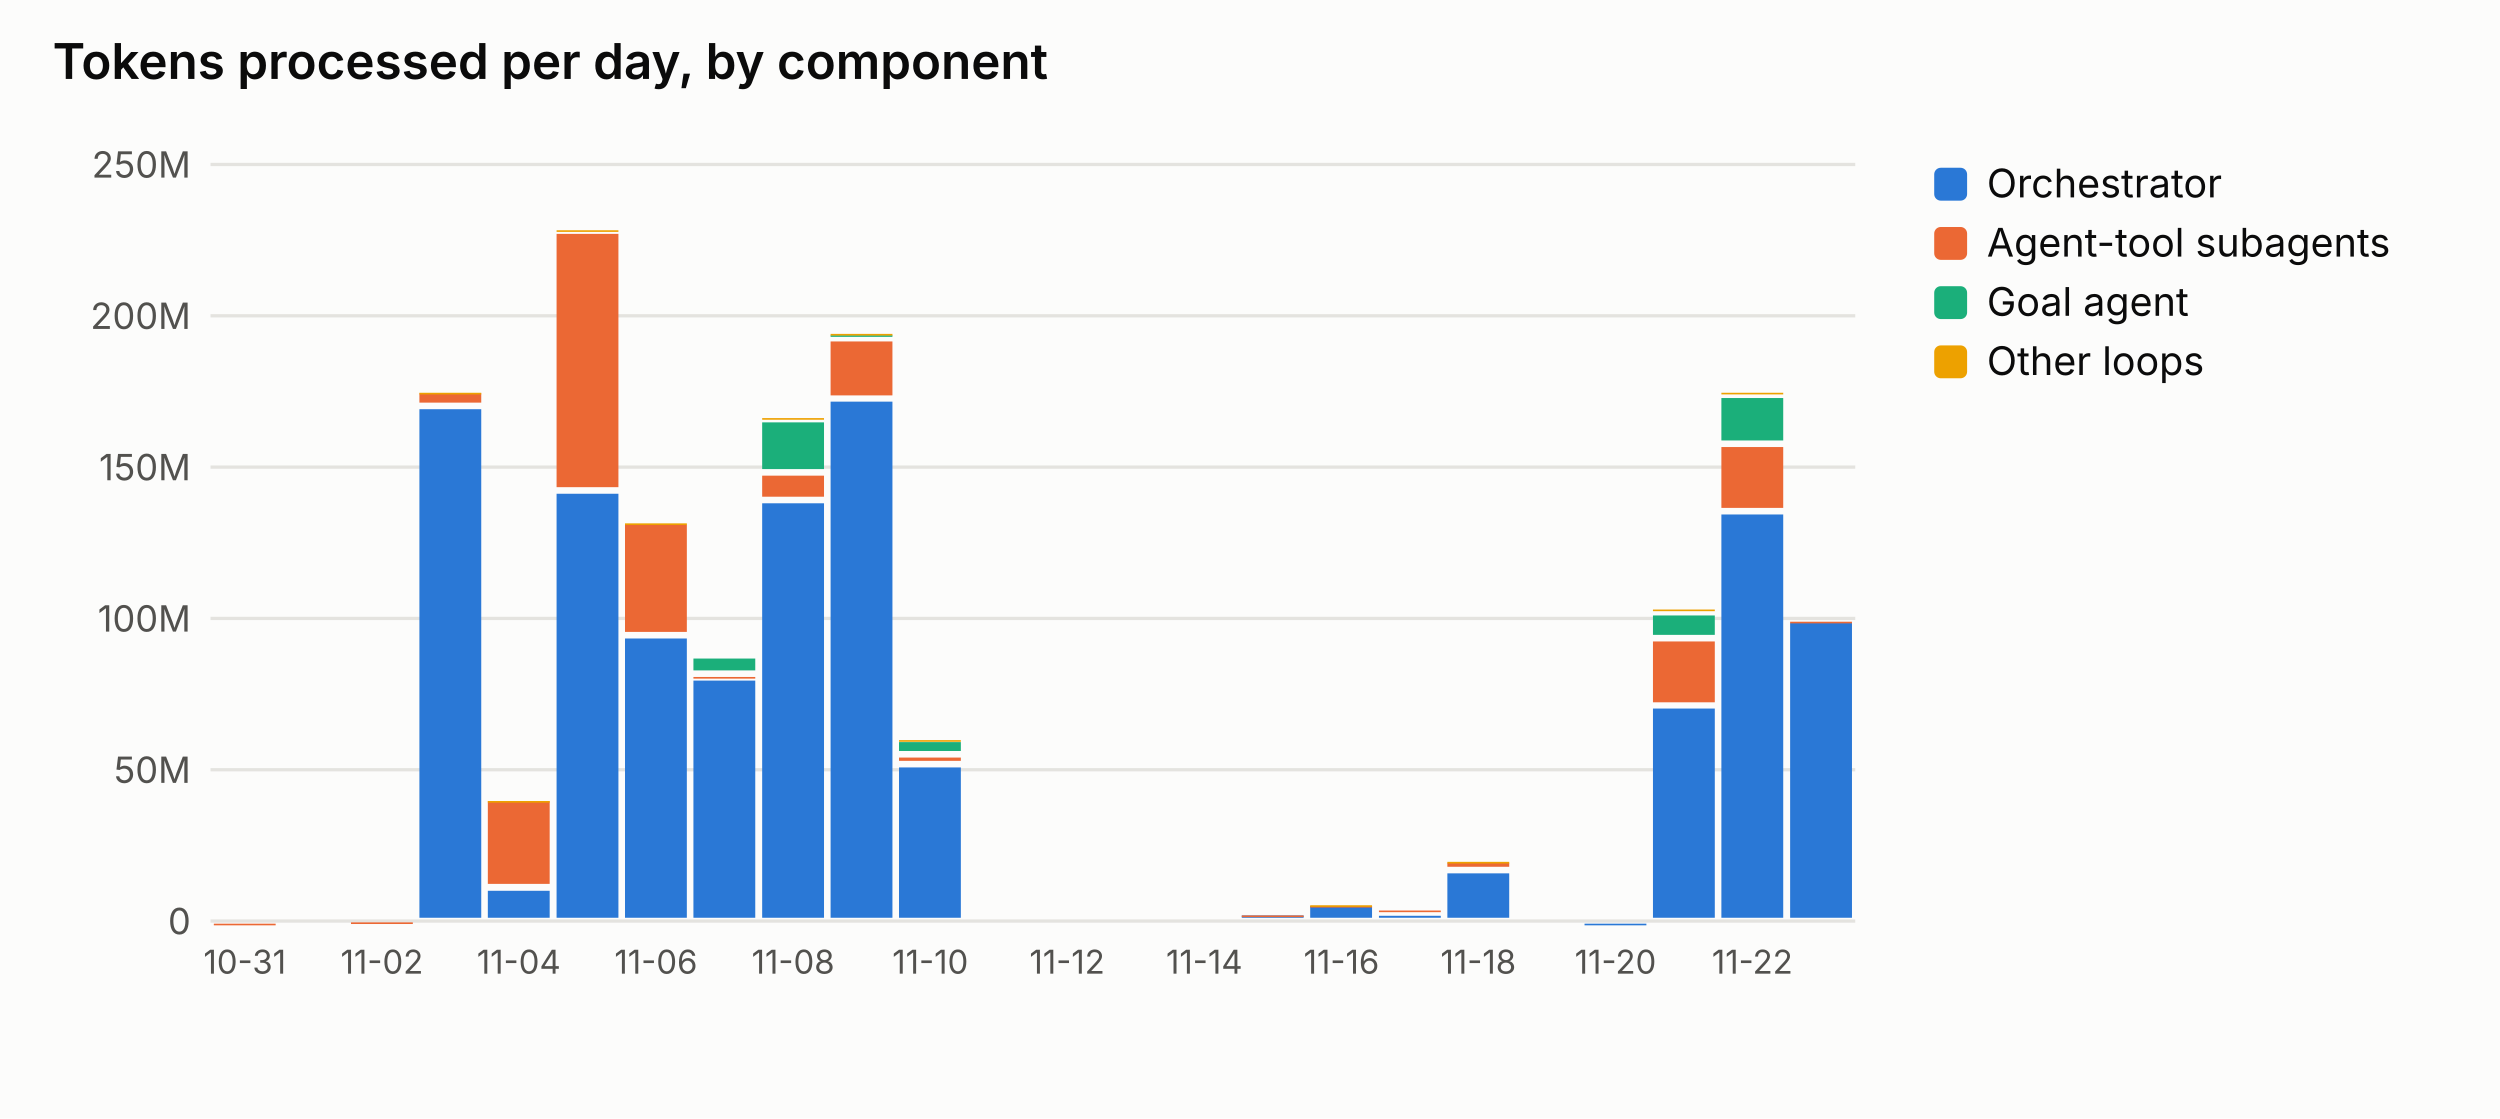
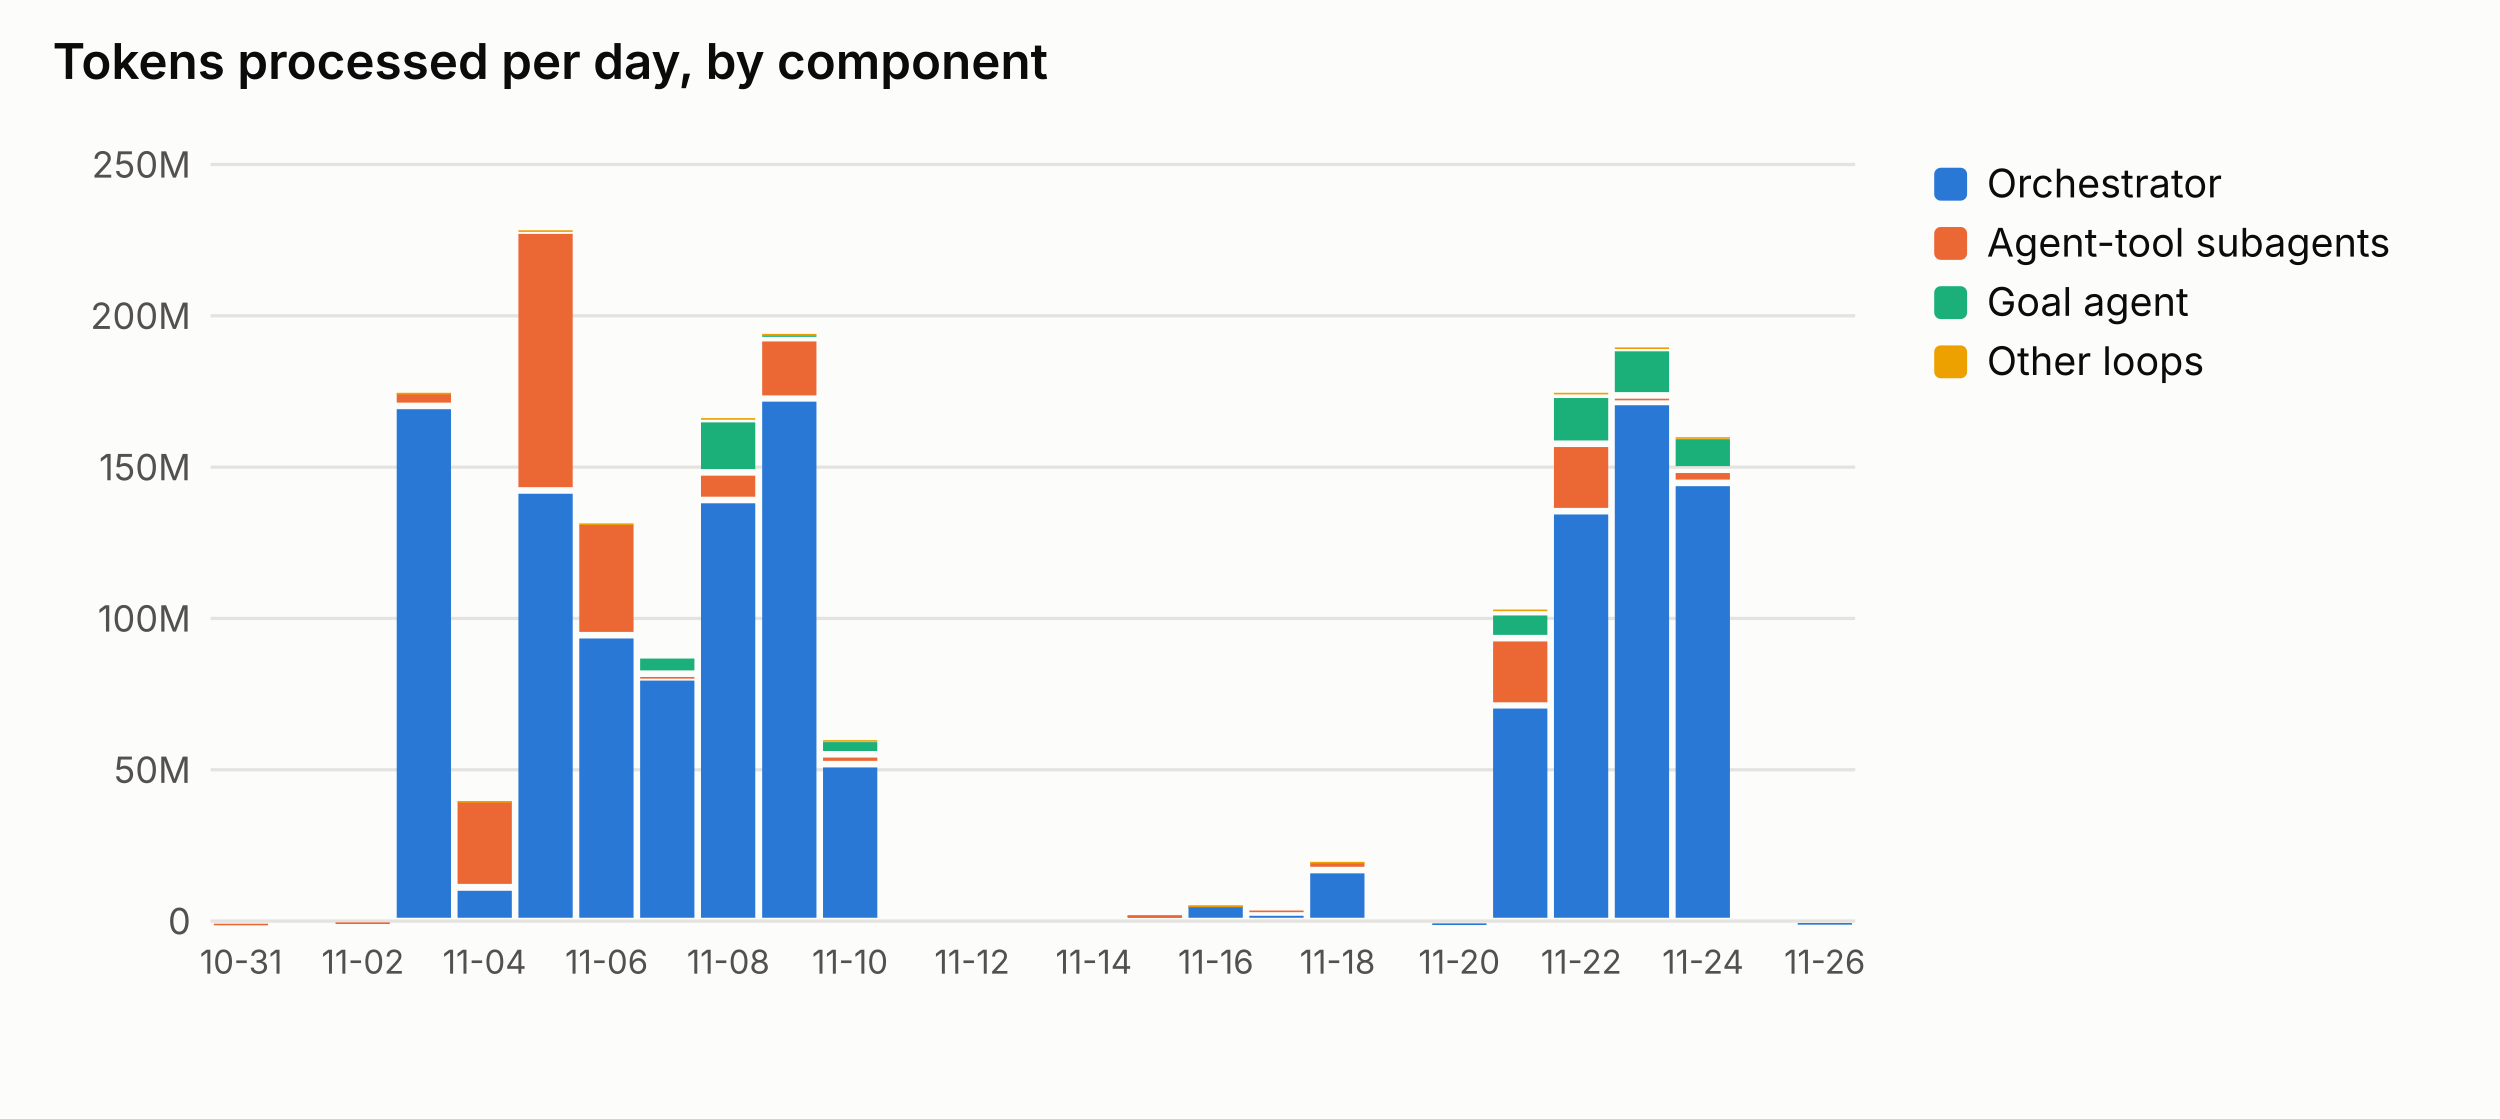
<svg xmlns="http://www.w3.org/2000/svg" viewBox="0 0 760 340" width="760" height="340" font-family="Inter, Segoe UI, Arial, sans-serif" role="img" aria-label="Tokens processed per day, by component">
  <rect width="760" height="340" fill="#fcfcfb" />
  <text x="16" y="24" font-size="15" font-weight="600" fill="#0b0b0b">Tokens processed per day, by component</text>
  <line x1="64" x2="564" y1="280.0" y2="280.0" stroke="#e4e3df" stroke-width="1" />
  <text x="58" y="284.0" font-size="11" fill="#52514e" text-anchor="end">0</text>
  <line x1="64" x2="564" y1="234.0" y2="234.0" stroke="#e4e3df" stroke-width="1" />
  <text x="58" y="238.0" font-size="11" fill="#52514e" text-anchor="end">50M</text>
  <line x1="64" x2="564" y1="188.0" y2="188.0" stroke="#e4e3df" stroke-width="1" />
  <text x="58" y="192.0" font-size="11" fill="#52514e" text-anchor="end">100M</text>
  <line x1="64" x2="564" y1="142.0" y2="142.0" stroke="#e4e3df" stroke-width="1" />
  <text x="58" y="146.0" font-size="11" fill="#52514e" text-anchor="end">150M</text>
  <line x1="64" x2="564" y1="96.0" y2="96.0" stroke="#e4e3df" stroke-width="1" />
  <text x="58" y="100.0" font-size="11" fill="#52514e" text-anchor="end">200M</text>
  <line x1="64" x2="564" y1="50.0" y2="50.0" stroke="#e4e3df" stroke-width="1" />
  <text x="58" y="54.0" font-size="11" fill="#52514e" text-anchor="end">250M</text>
-   <rect x="65.0" y="280.8" width="18.8" height="0.5" fill="#eb6834" />
-   <text x="74.4" y="296" font-size="10" fill="#52514e" text-anchor="middle">10-31</text>
-   <rect x="106.7" y="280.4" width="18.8" height="0.5" fill="#eb6834" />
-   <text x="116.1" y="296" font-size="10" fill="#52514e" text-anchor="middle">11-02</text>
-   <rect x="127.5" y="124.4" width="18.8" height="154.6" fill="#2a78d6" />
-   <rect x="127.5" y="119.6" width="18.8" height="2.8" fill="#eb6834" />
-   <rect x="127.5" y="119.4" width="18.8" height="0.5" fill="#eda100" />
-   <rect x="148.3" y="270.8" width="18.8" height="8.2" fill="#2a78d6" />
-   <rect x="148.3" y="243.6" width="18.8" height="25.1" fill="#eb6834" />
-   <rect x="148.3" y="243.5" width="18.8" height="0.5" fill="#eda100" />
-   <text x="157.7" y="296" font-size="10" fill="#52514e" text-anchor="middle">11-04</text>
-   <rect x="169.2" y="150.1" width="18.8" height="128.9" fill="#2a78d6" />
-   <rect x="169.2" y="71.1" width="18.8" height="77.0" fill="#eb6834" />
-   <rect x="169.2" y="70.0" width="18.8" height="0.5" fill="#eda100" />
-   <rect x="190.0" y="194.1" width="18.8" height="84.9" fill="#2a78d6" />
-   <rect x="190.0" y="159.5" width="18.8" height="32.6" fill="#eb6834" />
-   <rect x="190.0" y="159.1" width="18.8" height="0.5" fill="#eda100" />
-   <text x="199.4" y="296" font-size="10" fill="#52514e" text-anchor="middle">11-06</text>
-   <rect x="210.8" y="206.9" width="18.8" height="72.1" fill="#2a78d6" />
-   <rect x="210.8" y="205.8" width="18.8" height="0.5" fill="#eb6834" />
-   <rect x="210.8" y="200.2" width="18.8" height="3.6" fill="#1baf7a" />
-   <rect x="231.7" y="153.0" width="18.8" height="126.0" fill="#2a78d6" />
-   <rect x="231.7" y="144.6" width="18.8" height="6.4" fill="#eb6834" />
-   <rect x="231.7" y="128.4" width="18.8" height="14.2" fill="#1baf7a" />
-   <rect x="231.7" y="127.1" width="18.8" height="0.5" fill="#eda100" />
-   <text x="241.1" y="296" font-size="10" fill="#52514e" text-anchor="middle">11-08</text>
-   <rect x="252.5" y="122.1" width="18.8" height="156.9" fill="#2a78d6" />
-   <rect x="252.5" y="103.8" width="18.8" height="16.4" fill="#eb6834" />
-   <rect x="252.5" y="101.9" width="18.8" height="0.5" fill="#1baf7a" />
-   <rect x="252.5" y="101.5" width="18.8" height="0.5" fill="#eda100" />
-   <rect x="273.3" y="233.3" width="18.8" height="45.7" fill="#2a78d6" />
-   <rect x="273.3" y="230.3" width="18.8" height="1.0" fill="#eb6834" />
-   <rect x="273.3" y="225.6" width="18.8" height="2.7" fill="#1baf7a" />
-   <rect x="273.3" y="225.0" width="18.8" height="0.5" fill="#eda100" />
-   <text x="282.8" y="296" font-size="10" fill="#52514e" text-anchor="middle">11-10</text>
-   <text x="324.4" y="296" font-size="10" fill="#52514e" text-anchor="middle">11-12</text>
-   <text x="366.1" y="296" font-size="10" fill="#52514e" text-anchor="middle">11-14</text>
-   <rect x="377.5" y="278.3" width="18.8" height="0.7" fill="#2a78d6" />
-   <rect x="377.5" y="278.3" width="18.8" height="0.5" fill="#eb6834" />
-   <rect x="398.3" y="275.5" width="18.8" height="3.5" fill="#2a78d6" />
-   <rect x="398.3" y="275.4" width="18.8" height="0.5" fill="#eb6834" />
-   <rect x="398.3" y="275.2" width="18.8" height="0.5" fill="#eda100" />
-   <text x="407.8" y="296" font-size="10" fill="#52514e" text-anchor="middle">11-16</text>
-   <rect x="419.2" y="278.4" width="18.8" height="0.6" fill="#2a78d6" />
-   <rect x="419.2" y="276.8" width="18.8" height="0.5" fill="#eb6834" />
-   <rect x="440.0" y="265.5" width="18.8" height="13.5" fill="#2a78d6" />
-   <rect x="440.0" y="262.3" width="18.8" height="1.2" fill="#eb6834" />
-   <rect x="440.0" y="262.0" width="18.8" height="0.5" fill="#eda100" />
-   <text x="449.4" y="296" font-size="10" fill="#52514e" text-anchor="middle">11-18</text>
-   <rect x="481.7" y="280.8" width="18.8" height="0.5" fill="#2a78d6" />
-   <text x="491.1" y="296" font-size="10" fill="#52514e" text-anchor="middle">11-20</text>
-   <rect x="502.5" y="215.4" width="18.8" height="63.6" fill="#2a78d6" />
-   <rect x="502.5" y="195.0" width="18.8" height="18.5" fill="#eb6834" />
-   <rect x="502.5" y="187.1" width="18.8" height="5.9" fill="#1baf7a" />
-   <rect x="502.5" y="185.3" width="18.8" height="0.5" fill="#eda100" />
-   <rect x="523.3" y="156.4" width="18.8" height="122.6" fill="#2a78d6" />
-   <rect x="523.3" y="135.9" width="18.8" height="18.5" fill="#eb6834" />
-   <rect x="523.3" y="121.0" width="18.8" height="12.9" fill="#1baf7a" />
-   <rect x="523.3" y="119.4" width="18.8" height="0.5" fill="#eda100" />
-   <text x="532.7" y="296" font-size="10" fill="#52514e" text-anchor="middle">11-22</text>
-   <rect x="544.2" y="189.4" width="18.8" height="89.6" fill="#2a78d6" />
-   <rect x="544.2" y="189.0" width="18.8" height="0.5" fill="#eb6834" />
+   <rect x="65.0" y="280.8" width="16.5" height="0.5" fill="#eb6834" />
+   <text x="73.3" y="296" font-size="10" fill="#52514e" text-anchor="middle">10-31</text>
+   <rect x="102.0" y="280.4" width="16.5" height="0.5" fill="#eb6834" />
+   <text x="110.3" y="296" font-size="10" fill="#52514e" text-anchor="middle">11-02</text>
+   <rect x="120.6" y="124.4" width="16.5" height="154.6" fill="#2a78d6" />
+   <rect x="120.6" y="119.6" width="16.5" height="2.8" fill="#eb6834" />
+   <rect x="120.6" y="119.4" width="16.5" height="0.5" fill="#eda100" />
+   <rect x="139.1" y="270.8" width="16.5" height="8.2" fill="#2a78d6" />
+   <rect x="139.1" y="243.6" width="16.5" height="25.1" fill="#eb6834" />
+   <rect x="139.1" y="243.5" width="16.5" height="0.5" fill="#eda100" />
+   <text x="147.3" y="296" font-size="10" fill="#52514e" text-anchor="middle">11-04</text>
+   <rect x="157.6" y="150.1" width="16.5" height="128.9" fill="#2a78d6" />
+   <rect x="157.6" y="71.1" width="16.5" height="77.0" fill="#eb6834" />
+   <rect x="157.6" y="70.0" width="16.5" height="0.5" fill="#eda100" />
+   <rect x="176.1" y="194.1" width="16.5" height="84.9" fill="#2a78d6" />
+   <rect x="176.1" y="159.5" width="16.5" height="32.6" fill="#eb6834" />
+   <rect x="176.1" y="159.1" width="16.5" height="0.5" fill="#eda100" />
+   <text x="184.4" y="296" font-size="10" fill="#52514e" text-anchor="middle">11-06</text>
+   <rect x="194.6" y="206.9" width="16.5" height="72.1" fill="#2a78d6" />
+   <rect x="194.6" y="205.8" width="16.5" height="0.5" fill="#eb6834" />
+   <rect x="194.6" y="200.2" width="16.5" height="3.6" fill="#1baf7a" />
+   <rect x="213.1" y="153.0" width="16.5" height="126.0" fill="#2a78d6" />
+   <rect x="213.1" y="144.6" width="16.5" height="6.4" fill="#eb6834" />
+   <rect x="213.1" y="128.4" width="16.5" height="14.2" fill="#1baf7a" />
+   <rect x="213.1" y="127.1" width="16.5" height="0.5" fill="#eda100" />
+   <text x="221.4" y="296" font-size="10" fill="#52514e" text-anchor="middle">11-08</text>
+   <rect x="231.7" y="122.1" width="16.5" height="156.9" fill="#2a78d6" />
+   <rect x="231.7" y="103.8" width="16.5" height="16.4" fill="#eb6834" />
+   <rect x="231.7" y="101.9" width="16.5" height="0.5" fill="#1baf7a" />
+   <rect x="231.7" y="101.5" width="16.5" height="0.5" fill="#eda100" />
+   <rect x="250.2" y="233.3" width="16.5" height="45.7" fill="#2a78d6" />
+   <rect x="250.2" y="230.3" width="16.5" height="1.0" fill="#eb6834" />
+   <rect x="250.2" y="225.6" width="16.5" height="2.7" fill="#1baf7a" />
+   <rect x="250.2" y="225.0" width="16.5" height="0.5" fill="#eda100" />
+   <text x="258.4" y="296" font-size="10" fill="#52514e" text-anchor="middle">11-10</text>
+   <text x="295.5" y="296" font-size="10" fill="#52514e" text-anchor="middle">11-12</text>
+   <text x="332.5" y="296" font-size="10" fill="#52514e" text-anchor="middle">11-14</text>
+   <rect x="342.8" y="278.3" width="16.5" height="0.7" fill="#2a78d6" />
+   <rect x="342.8" y="278.3" width="16.5" height="0.5" fill="#eb6834" />
+   <rect x="361.3" y="275.5" width="16.5" height="3.5" fill="#2a78d6" />
+   <rect x="361.3" y="275.4" width="16.5" height="0.5" fill="#eb6834" />
+   <rect x="361.3" y="275.2" width="16.5" height="0.5" fill="#eda100" />
+   <text x="369.6" y="296" font-size="10" fill="#52514e" text-anchor="middle">11-16</text>
+   <rect x="379.8" y="278.4" width="16.5" height="0.6" fill="#2a78d6" />
+   <rect x="379.8" y="276.8" width="16.5" height="0.5" fill="#eb6834" />
+   <rect x="398.3" y="265.5" width="16.5" height="13.5" fill="#2a78d6" />
+   <rect x="398.3" y="262.3" width="16.5" height="1.2" fill="#eb6834" />
+   <rect x="398.3" y="262.0" width="16.5" height="0.5" fill="#eda100" />
+   <text x="406.6" y="296" font-size="10" fill="#52514e" text-anchor="middle">11-18</text>
+   <rect x="435.4" y="280.7" width="16.5" height="0.5" fill="#2a78d6" />
+   <text x="443.6" y="296" font-size="10" fill="#52514e" text-anchor="middle">11-20</text>
+   <rect x="453.9" y="215.4" width="16.5" height="63.6" fill="#2a78d6" />
+   <rect x="453.9" y="195.0" width="16.5" height="18.5" fill="#eb6834" />
+   <rect x="453.9" y="187.1" width="16.5" height="5.9" fill="#1baf7a" />
+   <rect x="453.9" y="185.3" width="16.5" height="0.5" fill="#eda100" />
+   <rect x="472.4" y="156.4" width="16.5" height="122.6" fill="#2a78d6" />
+   <rect x="472.4" y="135.9" width="16.5" height="18.5" fill="#eb6834" />
+   <rect x="472.4" y="121.0" width="16.5" height="12.9" fill="#1baf7a" />
+   <rect x="472.4" y="119.4" width="16.5" height="0.5" fill="#eda100" />
+   <text x="480.7" y="296" font-size="10" fill="#52514e" text-anchor="middle">11-22</text>
+   <rect x="490.9" y="123.2" width="16.5" height="155.8" fill="#2a78d6" />
+   <rect x="490.9" y="121.2" width="16.5" height="0.5" fill="#eb6834" />
+   <rect x="490.9" y="106.8" width="16.5" height="12.4" fill="#1baf7a" />
+   <rect x="490.9" y="105.6" width="16.5" height="0.5" fill="#eda100" />
+   <rect x="509.4" y="147.8" width="16.5" height="131.2" fill="#2a78d6" />
+   <rect x="509.4" y="143.8" width="16.5" height="2.0" fill="#eb6834" />
+   <rect x="509.4" y="133.5" width="16.5" height="8.2" fill="#1baf7a" />
+   <rect x="509.4" y="132.9" width="16.5" height="0.5" fill="#eda100" />
+   <text x="517.7" y="296" font-size="10" fill="#52514e" text-anchor="middle">11-24</text>
+   <rect x="546.5" y="280.6" width="16.5" height="0.5" fill="#2a78d6" />
+   <text x="554.7" y="296" font-size="10" fill="#52514e" text-anchor="middle">11-26</text>
  <rect x="588" y="51" width="10" height="10" rx="2" fill="#2a78d6" />
  <text x="604" y="60" font-size="12" fill="#0b0b0b">Orchestrator</text>
  <rect x="588" y="69" width="10" height="10" rx="2" fill="#eb6834" />
  <text x="604" y="78" font-size="12" fill="#0b0b0b">Agent-tool subagents</text>
  <rect x="588" y="87" width="10" height="10" rx="2" fill="#1baf7a" />
  <text x="604" y="96" font-size="12" fill="#0b0b0b">Goal agent</text>
  <rect x="588" y="105" width="10" height="10" rx="2" fill="#eda100" />
  <text x="604" y="114" font-size="12" fill="#0b0b0b">Other loops</text>
</svg>
